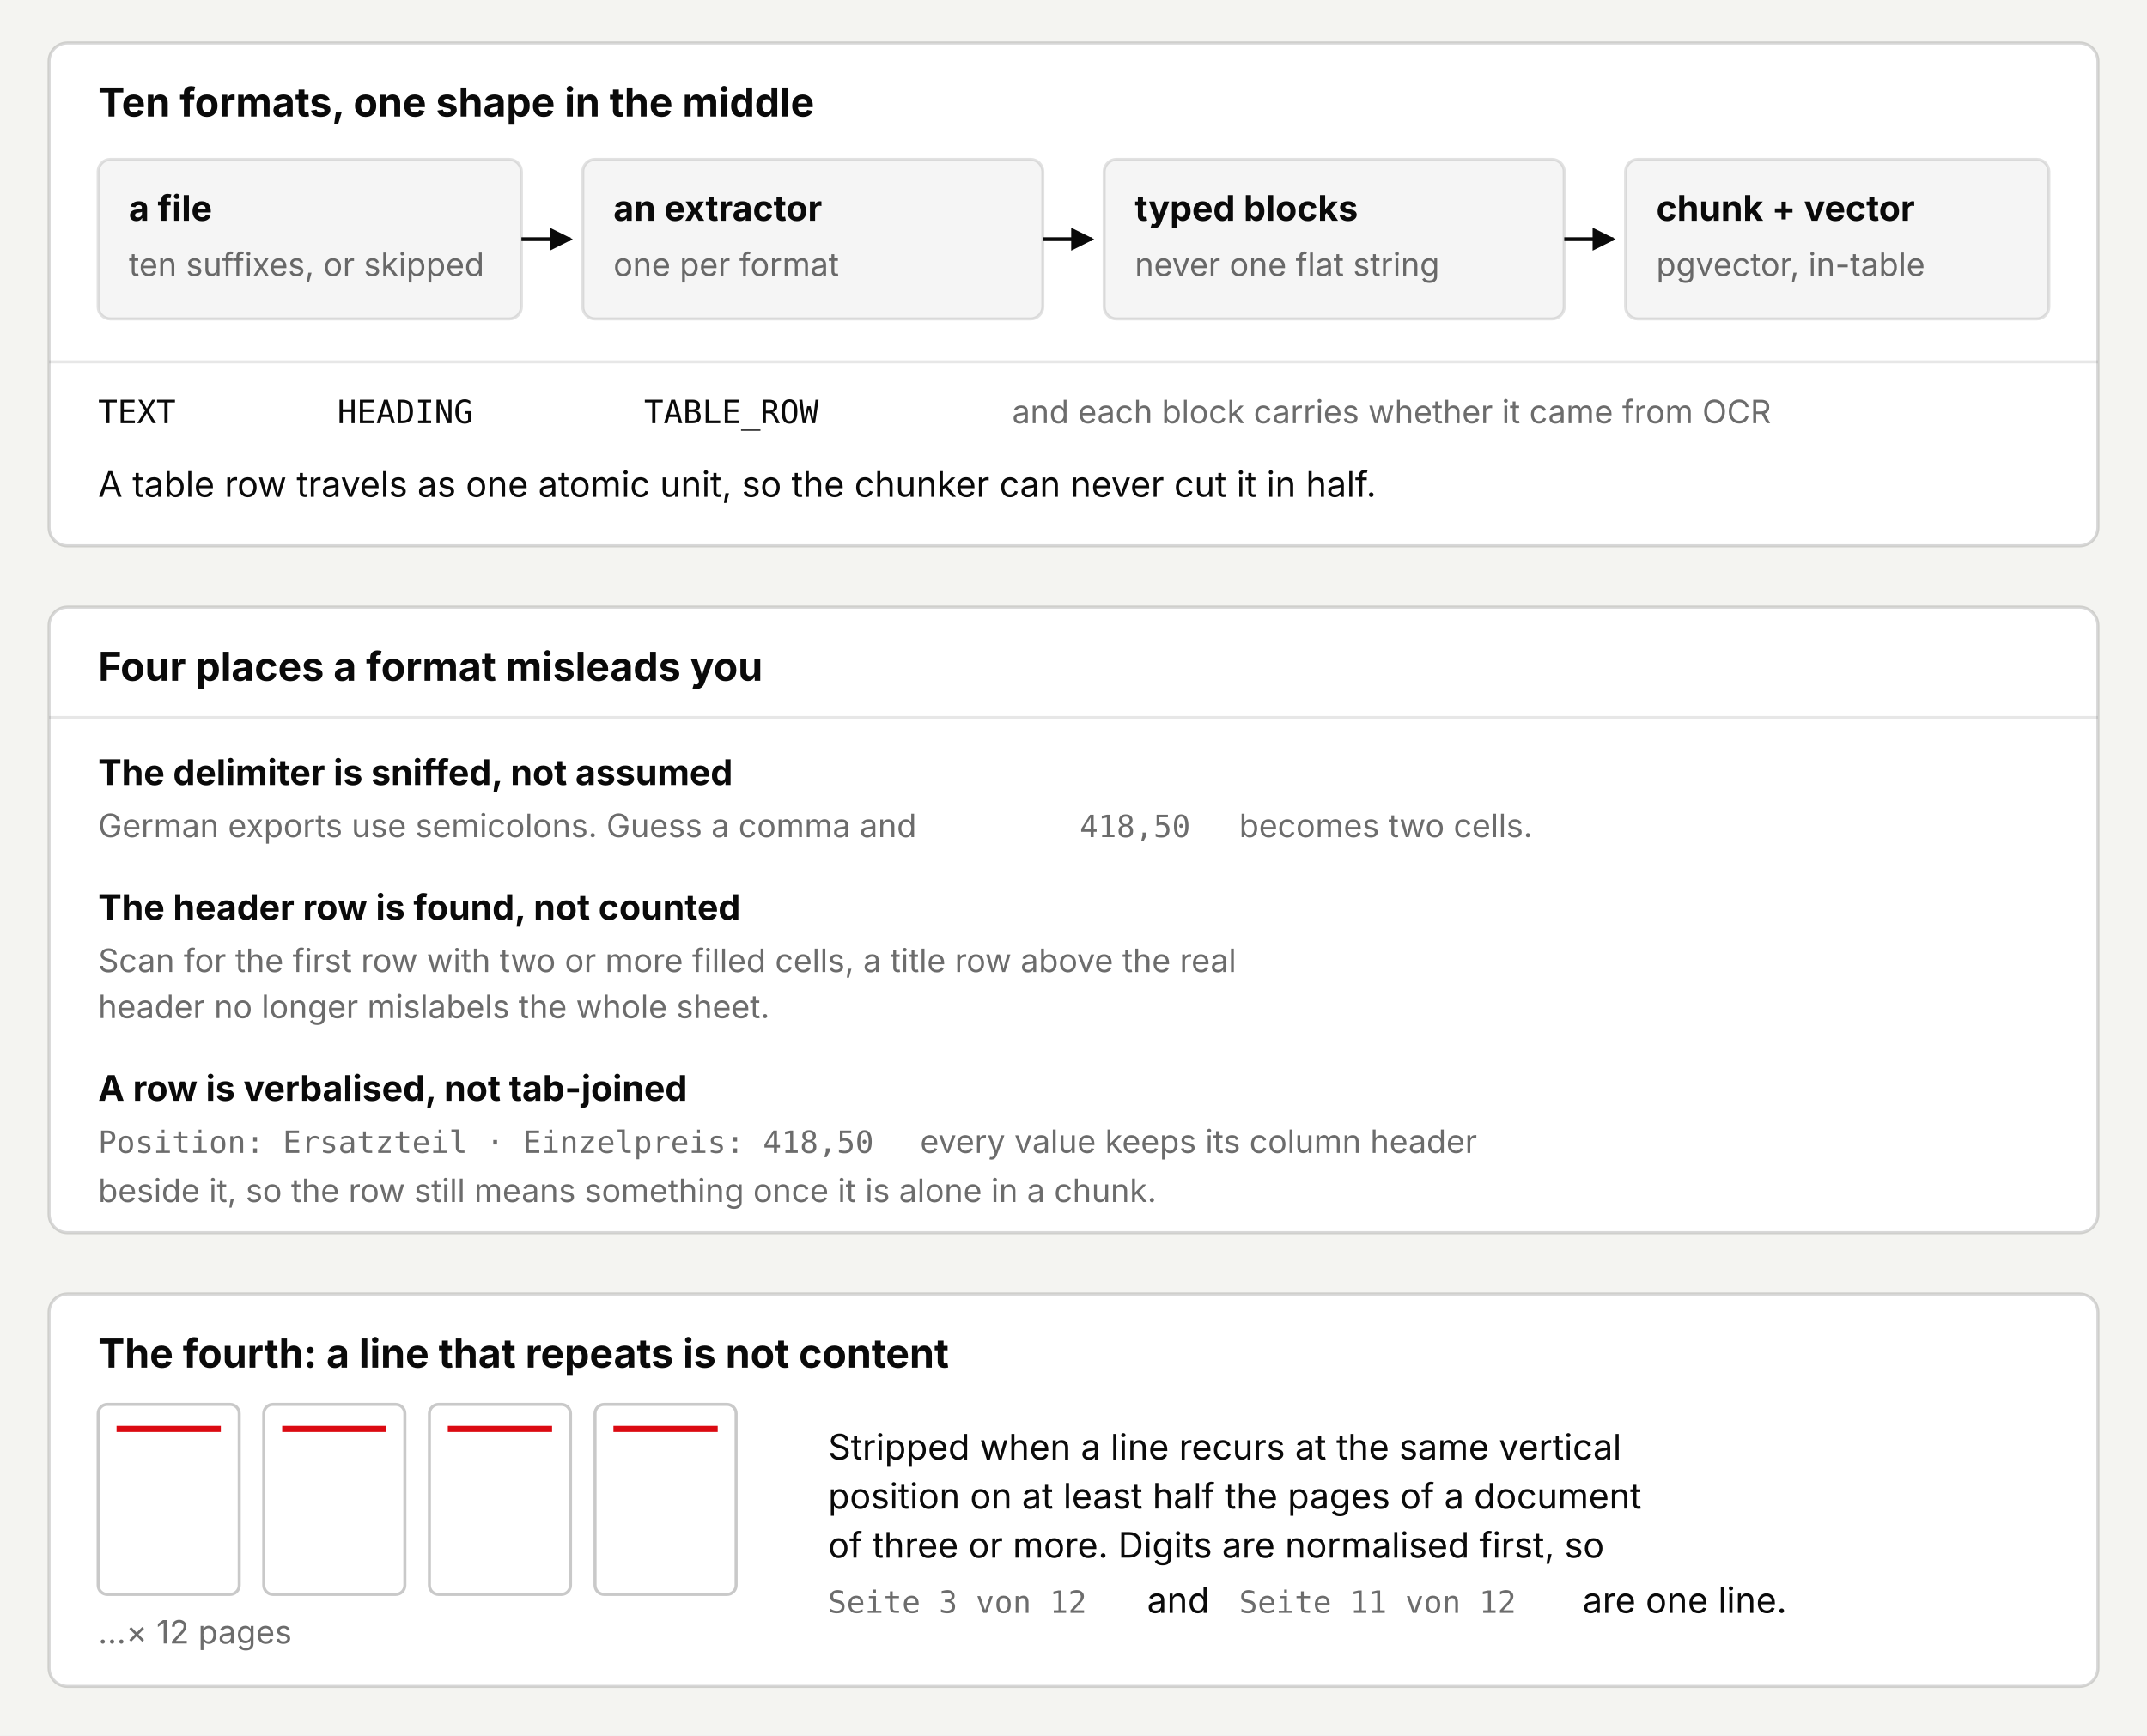
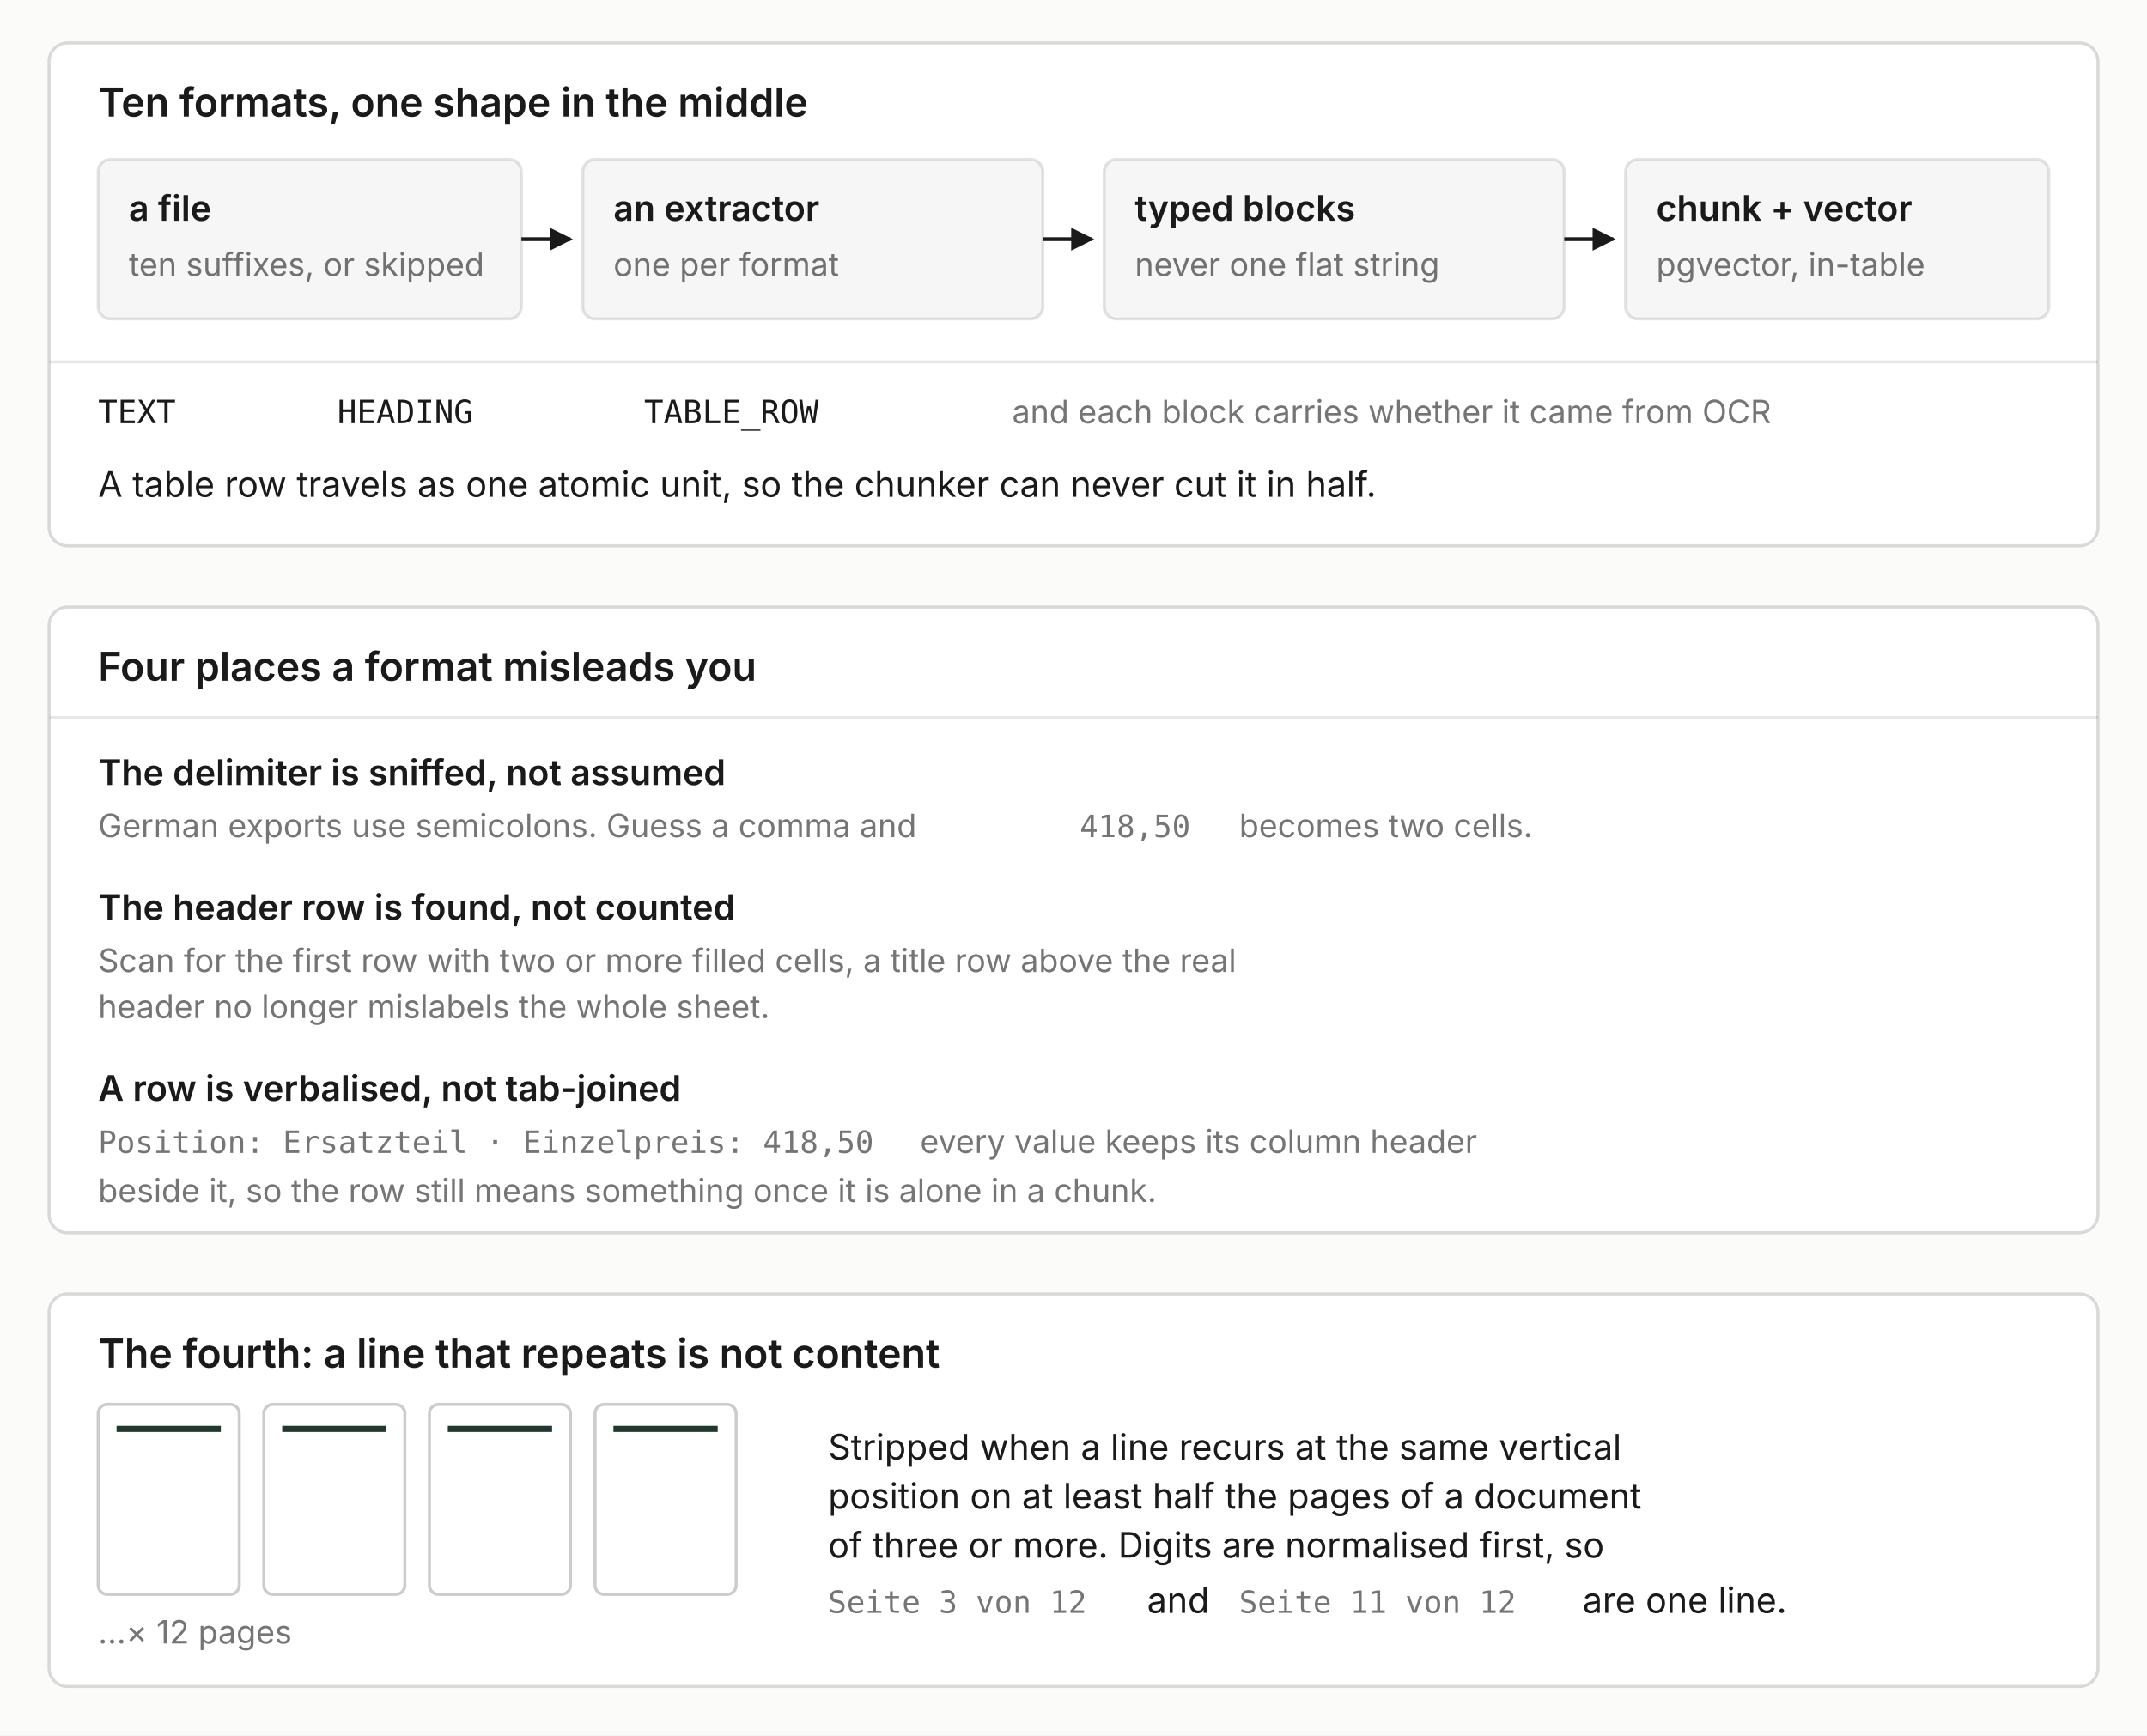
<svg xmlns="http://www.w3.org/2000/svg" viewBox="0 0 700 566" width="700" height="566" role="img">
  <style>
-     .bg  { fill: #f4f4f1; }
-     .card{ fill: #ffffff; stroke: rgb(10 10 10 / 0.16); stroke-width: 1; }
-     .box { fill: rgb(10 10 10 / 0.04); stroke: rgb(10 10 10 / 0.12); stroke-width: 1; }
-     .page{ fill: #ffffff; stroke: rgb(10 10 10 / 0.22); stroke-width: 1; }
-     .rule{ stroke: rgb(10 10 10 / 0.1); stroke-width: 1; }
-     .t   { font-family: ui-sans-serif, -apple-system, "Segoe UI", system-ui, sans-serif; fill: #0a0a0a; }
-     .h   { font-size: 13px; font-weight: 700; }
-     .lbl { font-size: 9.5px; letter-spacing: 0.08em; fill: rgb(10 10 10 / 0.42); }
+     .bg  { fill: #fbfbfa; }
+     .card{ fill: #ffffff; stroke: rgb(26 26 26 / 0.16); stroke-width: 1; }
+     .box { fill: rgb(26 26 26 / 0.04); stroke: rgb(26 26 26 / 0.12); stroke-width: 1; }
+     .page{ fill: #ffffff; stroke: rgb(26 26 26 / 0.22); stroke-width: 1; }
+     .rule{ stroke: rgb(26 26 26 / 0.1); stroke-width: 1; }
+     .t   { font-family: ui-sans-serif, -apple-system, "Segoe UI", system-ui, sans-serif; fill: #1a1a1a; }
+     .h   { font-size: 13px; font-weight: 600; }
+     .lbl { font-size: 9.5px; letter-spacing: 0.08em; fill: rgb(26 26 26 / 0.42); }
    .b   { font-size: 11.5px; }
-     .k   { font-size: 11.5px; font-weight: 700; }
+     .k   { font-size: 11.5px; font-weight: 600; }
    .m   { font-family: ui-monospace, SFMono-Regular, Menlo, monospace; font-size: 10.5px; }
-     .mg  { font-family: ui-monospace, SFMono-Regular, Menlo, monospace; font-size: 10px; fill: rgb(10 10 10 / 0.6); }
-     .n   { font-size: 10.5px; fill: rgb(10 10 10 / 0.6); }
-     .red { fill: #db0a12; }
-     .strip{ stroke: #db0a12; stroke-width: 2; }
-     .ln  { stroke: #0a0a0a; stroke-width: 1.25; fill: none; }
+     .mg  { font-family: ui-monospace, SFMono-Regular, Menlo, monospace; font-size: 10px; fill: rgb(26 26 26 / 0.6); }
+     .n   { font-size: 10.5px; fill: rgb(26 26 26 / 0.6); }
+     .acc { fill: #1f3a2c; }
+     .strip{ stroke: #1f3a2c; stroke-width: 2; }
+     .ln  { stroke: #1a1a1a; stroke-width: 1.25; fill: none; }
  </style>
  <defs>
    <marker id="a" viewBox="0 0 10 10" refX="9" refY="5" markerWidth="6" markerHeight="6" orient="auto-start-reverse">
-       <path d="M 0 0 L 10 5 L 0 10 z" fill="#0a0a0a" />
+       <path d="M 0 0 L 10 5 L 0 10 z" fill="#1a1a1a" />
    </marker>
  </defs>
  <rect class="bg" x="0" y="0" width="700" height="566" />
  <rect class="card" x="16" y="14" width="668" height="164" rx="6" />
  <text class="t h" x="32" y="38">Ten formats, one shape in the middle</text>
  <rect class="box" x="32" y="52" width="138" height="52" rx="4" />
  <text class="t k" x="42" y="72">a file</text>
  <text class="t n" x="42" y="90">ten suffixes, or skipped</text>
  <rect class="box" x="190" y="52" width="150" height="52" rx="4" />
  <text class="t k" x="200" y="72">an extractor</text>
  <text class="t n" x="200" y="90">one per format</text>
  <rect class="box" x="360" y="52" width="150" height="52" rx="4" />
  <text class="t k" x="370" y="72">typed blocks</text>
  <text class="t n" x="370" y="90">never one flat string</text>
  <rect class="box" x="530" y="52" width="138" height="52" rx="4" />
  <text class="t k" x="540" y="72">chunk + vector</text>
  <text class="t n" x="540" y="90">pgvector, in-table</text>
  <path class="ln" d="M 170 78 L 186 78" marker-end="url(#a)" />
  <path class="ln" d="M 340 78 L 356 78" marker-end="url(#a)" />
  <path class="ln" d="M 510 78 L 526 78" marker-end="url(#a)" />
  <line class="rule" x1="16" y1="118" x2="684" y2="118" />
  <text class="t m" x="32" y="138">TEXT</text>
  <text class="t m" x="110" y="138">HEADING</text>
  <text class="t m" x="210" y="138">TABLE_ROW</text>
  <text class="t n" x="330" y="138">and each block carries whether it came from OCR</text>
  <text class="t b" x="32" y="162">A table row travels as one atomic unit, so the chunker can never cut it in half.</text>
  <rect class="card" x="16" y="198" width="668" height="204" rx="6" />
  <text class="t h" x="32" y="222">Four places a format misleads you</text>
  <line class="rule" x1="16" y1="234" x2="684" y2="234" />
  <text class="t k" x="32" y="256">The delimiter is sniffed, not assumed</text>
  <text class="t n" x="32" y="273">German exports use semicolons. Guess a comma and</text>
  <text class="t mg" x="352" y="273">418,50</text>
  <text class="t n" x="404" y="273">becomes two cells.</text>
  <text class="t k" x="32" y="300">The header row is found, not counted</text>
  <text class="t n" x="32" y="317">Scan for the first row with two or more filled cells, a title row above the real</text>
  <text class="t n" x="32" y="332">header no longer mislabels the whole sheet.</text>
  <text class="t k" x="32" y="359">A row is verbalised, not tab-joined</text>
  <text class="t mg" x="32" y="376">Position: Ersatzteil · Einzelpreis: 418,50</text>
  <text class="t n" x="300" y="376">every value keeps its column header</text>
  <text class="t n" x="32" y="392">beside it, so the row still means something once it is alone in a chunk.</text>
  <rect class="card" x="16" y="422" width="668" height="128" rx="6" />
  <text class="t h" x="32" y="446">The fourth: a line that repeats is not content</text>
  <rect class="page" x="32" y="458" width="46" height="62" rx="3" />
  <line class="strip" x1="38" y1="466" x2="72" y2="466" />
  <rect class="page" x="86" y="458" width="46" height="62" rx="3" />
  <line class="strip" x1="92" y1="466" x2="126" y2="466" />
  <rect class="page" x="140" y="458" width="46" height="62" rx="3" />
  <line class="strip" x1="146" y1="466" x2="180" y2="466" />
  <rect class="page" x="194" y="458" width="46" height="62" rx="3" />
  <line class="strip" x1="200" y1="466" x2="234" y2="466" />
  <text class="t n" x="32" y="536">…× 12 pages</text>
  <text class="t b" x="270" y="476">Stripped when a line recurs at the same vertical</text>
  <text class="t b" x="270" y="492">position on at least half the pages of a document</text>
  <text class="t b" x="270" y="508">of three or more. Digits are normalised first, so</text>
  <text class="t mg" x="270" y="526">Seite 3 von 12</text>
  <text class="t b" x="374" y="526">and</text>
  <text class="t mg" x="404" y="526">Seite 11 von 12</text>
  <text class="t b" x="516" y="526">are one line.</text>
</svg>
